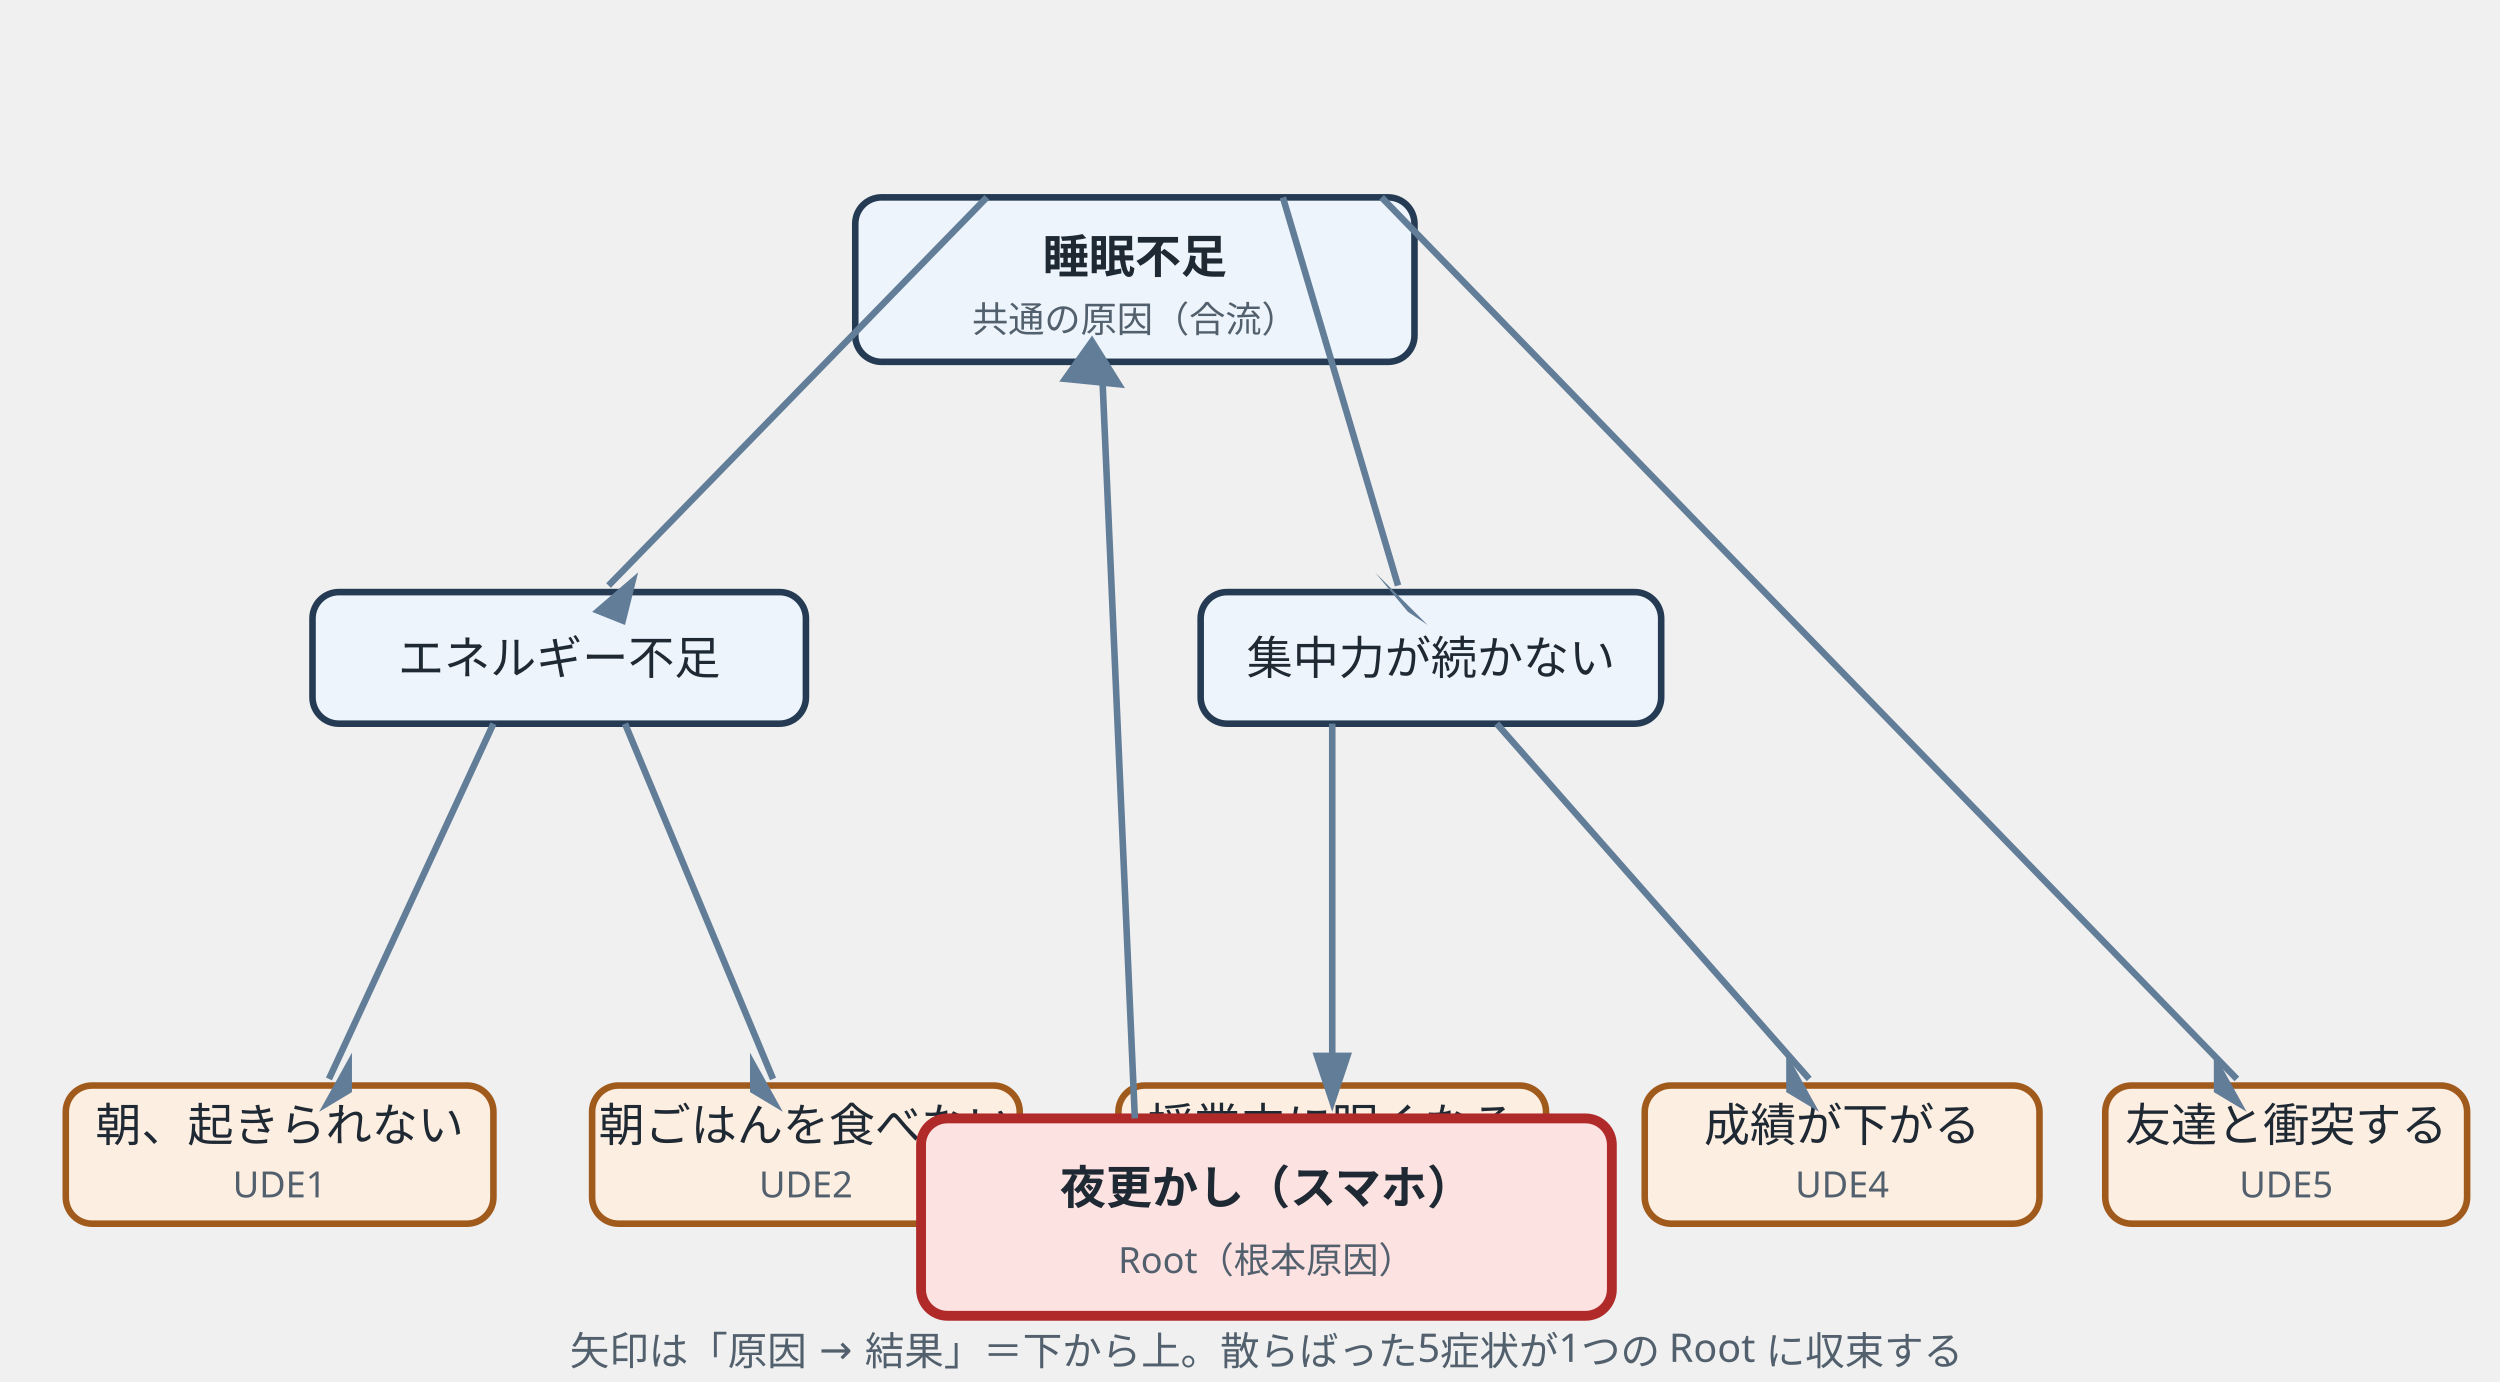
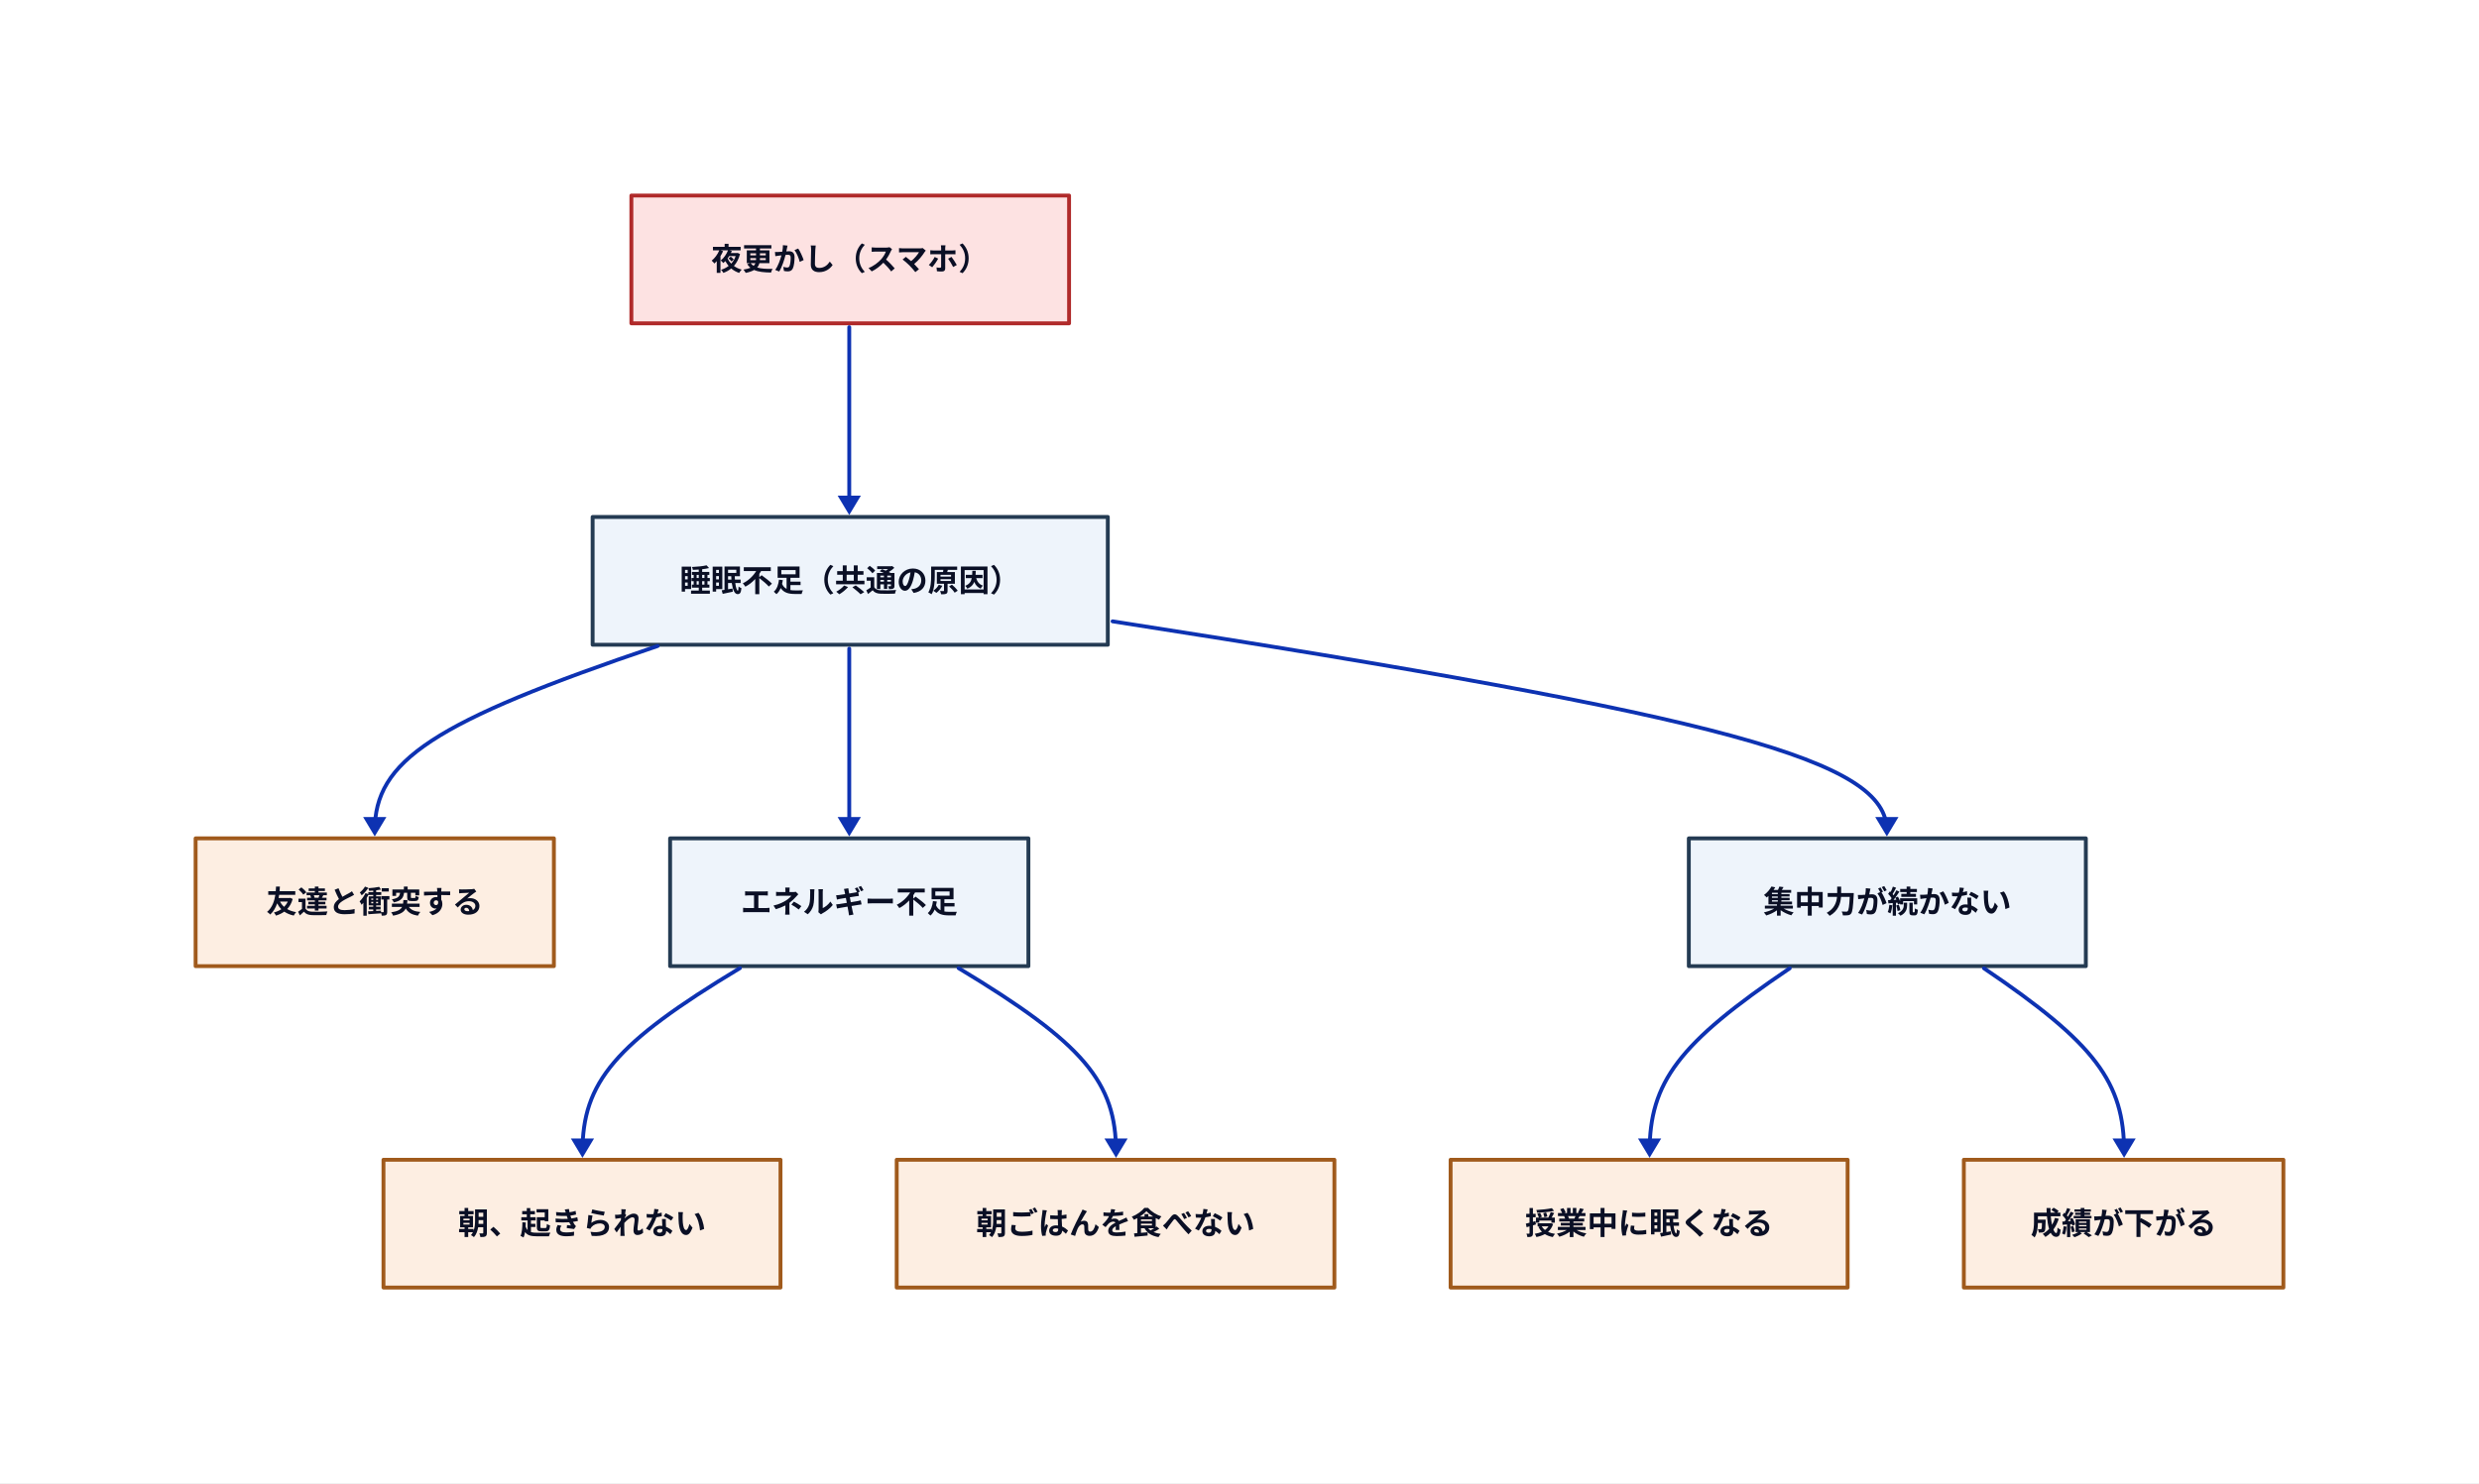
- <svg xmlns="http://www.w3.org/2000/svg" width="760" height="420" viewBox="0 0 760 420" role="img" aria-label="CRT現状問題ツリー：散らばった5つの症状が1つの根本原因に収束する">
-   <style>
-     .ude { fill: #fdeee2; stroke: #a05a1c; stroke-width: 2; rx: 8; }
-     .cause { fill: #eef4fb; stroke: #243b53; stroke-width: 2; rx: 8; }
-     .root { fill: #fde2e2; stroke: #b02a2a; stroke-width: 3; rx: 8; }
-     .edge { stroke: #627d98; stroke-width: 2; fill: none; }
-     .arrow { fill: #627d98; }
-     .label { font-family: "Yu Gothic UI", sans-serif; font-size: 14px; fill: #1f2933; }
-     .label-small { font-family: "Yu Gothic UI", sans-serif; font-size: 12px; fill: #52606d; }
-     .tag { font-family: "Yu Gothic UI", sans-serif; font-size: 11px; fill: #52606d; }
-   </style>
-   <rect data-node="ude1" x="20" y="330" width="130" height="42" class="ude" />
-   <text x="85" y="347" class="label" text-anchor="middle">朝、起きられない</text>
-   <text x="85" y="364" class="tag" text-anchor="middle">UDE1</text>
-   <rect data-node="ude2" x="180" y="330" width="130" height="42" class="ude" />
-   <text x="245" y="347" class="label" text-anchor="middle">朝ごはんを食べない</text>
-   <text x="245" y="364" class="tag" text-anchor="middle">UDE2</text>
-   <rect data-node="ude3" x="340" y="330" width="130" height="42" class="ude" />
-   <text x="405" y="347" class="label" text-anchor="middle">授業中に眠くなる</text>
-   <text x="405" y="364" class="tag" text-anchor="middle">UDE3</text>
-   <rect data-node="ude4" x="500" y="330" width="120" height="42" class="ude" />
-   <text x="560" y="347" class="label" text-anchor="middle">成績が下がる</text>
-   <text x="560" y="364" class="tag" text-anchor="middle">UDE4</text>
-   <rect data-node="ude5" x="640" y="330" width="110" height="42" class="ude" />
-   <text x="695" y="347" class="label" text-anchor="middle">友達と衝突する</text>
-   <text x="695" y="364" class="tag" text-anchor="middle">UDE5</text>
-   <rect data-node="cause1" x="95" y="180" width="150" height="40" class="cause" />
-   <text x="170" y="205" class="label" text-anchor="middle">エネルギー不足</text>
-   <rect data-node="cause2" x="365" y="180" width="140" height="40" class="cause" />
-   <text x="435" y="205" class="label" text-anchor="middle">集中力が続かない</text>
-   <rect data-node="sleep" x="260" y="60" width="170" height="50" class="cause" />
-   <text x="345" y="83" class="label" text-anchor="middle" font-weight="bold">睡眠不足</text>
-   <text x="345" y="101" class="tag" text-anchor="middle">共通の原因（合流）</text>
-   <rect data-node="root" x="280" y="340" width="210" height="60" class="root" />
-   <text x="385" y="366" class="label" text-anchor="middle" font-weight="bold">夜更かし（スマホ）</text>
-   <text x="385" y="387" class="tag" text-anchor="middle">Root（根本原因）</text>
-   <g data-edge="root-&gt;sleep">
-     <path class="edge" d="M 345 340 L 335 112" />
-     <polygon class="arrow" points="332,102 342,118 322,116" />
-   </g>
-   <g data-edge="sleep-&gt;cause1">
-     <path class="edge" d="M 300 60 L 185 178" />
-     <polygon class="arrow" points="180,186 194,174 190,190" />
-   </g>
-   <g data-edge="sleep-&gt;cause2">
-     <path class="edge" d="M 390 60 L 425 178" />
-     <polygon class="arrow" points="428,186 418,174 434,190" />
-   </g>
-   <g data-edge="cause1-&gt;ude1">
-     <path class="edge" d="M 150 220 L 100 328" />
-     <polygon class="arrow" points="97,338 107,320 107,332" />
-   </g>
-   <g data-edge="cause1-&gt;ude2">
-     <path class="edge" d="M 190 220 L 235 328" />
-     <polygon class="arrow" points="238,338 228,320 228,332" />
-   </g>
-   <g data-edge="cause2-&gt;ude3">
-     <path class="edge" d="M 405 220 L 405 328" />
-     <polygon class="arrow" points="405,338 399,320 411,320" />
-   </g>
-   <g data-edge="cause2-&gt;ude4">
-     <path class="edge" d="M 455 220 L 550 328" />
-     <polygon class="arrow" points="553,338 543,320 543,332" />
-   </g>
-   <g data-edge="sleep-&gt;ude5">
-     <path class="edge" d="M 420 60 L 680 328" />
-     <polygon class="arrow" points="683,338 673,320 673,332" />
-   </g>
-   <text x="385" y="415" class="label-small" text-anchor="middle">矢印は「原因 → 結果」＝下から上。散らばった5症状が1つの Root に収束する</text>
+ <svg xmlns="http://www.w3.org/2000/svg" data-d2-version="v0.7.1" preserveAspectRatio="xMinYMin meet" viewBox="0 0 1280 766">
+   <svg class="d2-2791078564 d2-svg" width="1280" height="766" viewBox="-101 -101 1280 766">
+     <rect x="-101" y="-101" width="1280" height="766" rx="0" fill="#FFFFFF" class=" fill-N7" stroke-width="0" />
+     <style type="text/css">
+ .d2-2791078564 .text-bold {
+ 	font-family: "Yu Gothic UI", "Hiragino Sans", "Noto Sans JP", sans-serif; font-weight: 700;
+ }
+ </style>
+     <style type="text/css">.shape {
+   shape-rendering: geometricPrecision;
+   stroke-linejoin: round;
+ }
+ .connection {
+   stroke-linecap: round;
+   stroke-linejoin: round;
+ }
+ .blend {
+   mix-blend-mode: multiply;
+   opacity: 0.5;
+ }
+ 
+ 		.d2-2791078564 .fill-N1{fill:#0A0F25;}
+ 		.d2-2791078564 .fill-N2{fill:#676C7E;}
+ 		.d2-2791078564 .fill-N3{fill:#9499AB;}
+ 		.d2-2791078564 .fill-N4{fill:#CFD2DD;}
+ 		.d2-2791078564 .fill-N5{fill:#DEE1EB;}
+ 		.d2-2791078564 .fill-N6{fill:#EEF1F8;}
+ 		.d2-2791078564 .fill-N7{fill:#FFFFFF;}
+ 		.d2-2791078564 .fill-B1{fill:#0D32B2;}
+ 		.d2-2791078564 .fill-B2{fill:#0D32B2;}
+ 		.d2-2791078564 .fill-B3{fill:#E3E9FD;}
+ 		.d2-2791078564 .fill-B4{fill:#E3E9FD;}
+ 		.d2-2791078564 .fill-B5{fill:#EDF0FD;}
+ 		.d2-2791078564 .fill-B6{fill:#F7F8FE;}
+ 		.d2-2791078564 .fill-AA2{fill:#4A6FF3;}
+ 		.d2-2791078564 .fill-AA4{fill:#EDF0FD;}
+ 		.d2-2791078564 .fill-AA5{fill:#F7F8FE;}
+ 		.d2-2791078564 .fill-AB4{fill:#EDF0FD;}
+ 		.d2-2791078564 .fill-AB5{fill:#F7F8FE;}
+ 		.d2-2791078564 .stroke-N1{stroke:#0A0F25;}
+ 		.d2-2791078564 .stroke-N2{stroke:#676C7E;}
+ 		.d2-2791078564 .stroke-N3{stroke:#9499AB;}
+ 		.d2-2791078564 .stroke-N4{stroke:#CFD2DD;}
+ 		.d2-2791078564 .stroke-N5{stroke:#DEE1EB;}
+ 		.d2-2791078564 .stroke-N6{stroke:#EEF1F8;}
+ 		.d2-2791078564 .stroke-N7{stroke:#FFFFFF;}
+ 		.d2-2791078564 .stroke-B1{stroke:#0D32B2;}
+ 		.d2-2791078564 .stroke-B2{stroke:#0D32B2;}
+ 		.d2-2791078564 .stroke-B3{stroke:#E3E9FD;}
+ 		.d2-2791078564 .stroke-B4{stroke:#E3E9FD;}
+ 		.d2-2791078564 .stroke-B5{stroke:#EDF0FD;}
+ 		.d2-2791078564 .stroke-B6{stroke:#F7F8FE;}
+ 		.d2-2791078564 .stroke-AA2{stroke:#4A6FF3;}
+ 		.d2-2791078564 .stroke-AA4{stroke:#EDF0FD;}
+ 		.d2-2791078564 .stroke-AA5{stroke:#F7F8FE;}
+ 		.d2-2791078564 .stroke-AB4{stroke:#EDF0FD;}
+ 		.d2-2791078564 .stroke-AB5{stroke:#F7F8FE;}
+ 		.d2-2791078564 .background-color-N1{background-color:#0A0F25;}
+ 		.d2-2791078564 .background-color-N2{background-color:#676C7E;}
+ 		.d2-2791078564 .background-color-N3{background-color:#9499AB;}
+ 		.d2-2791078564 .background-color-N4{background-color:#CFD2DD;}
+ 		.d2-2791078564 .background-color-N5{background-color:#DEE1EB;}
+ 		.d2-2791078564 .background-color-N6{background-color:#EEF1F8;}
+ 		.d2-2791078564 .background-color-N7{background-color:#FFFFFF;}
+ 		.d2-2791078564 .background-color-B1{background-color:#0D32B2;}
+ 		.d2-2791078564 .background-color-B2{background-color:#0D32B2;}
+ 		.d2-2791078564 .background-color-B3{background-color:#E3E9FD;}
+ 		.d2-2791078564 .background-color-B4{background-color:#E3E9FD;}
+ 		.d2-2791078564 .background-color-B5{background-color:#EDF0FD;}
+ 		.d2-2791078564 .background-color-B6{background-color:#F7F8FE;}
+ 		.d2-2791078564 .background-color-AA2{background-color:#4A6FF3;}
+ 		.d2-2791078564 .background-color-AA4{background-color:#EDF0FD;}
+ 		.d2-2791078564 .background-color-AA5{background-color:#F7F8FE;}
+ 		.d2-2791078564 .background-color-AB4{background-color:#EDF0FD;}
+ 		.d2-2791078564 .background-color-AB5{background-color:#F7F8FE;}
+ 		.d2-2791078564 .color-N1{color:#0A0F25;}
+ 		.d2-2791078564 .color-N2{color:#676C7E;}
+ 		.d2-2791078564 .color-N3{color:#9499AB;}
+ 		.d2-2791078564 .color-N4{color:#CFD2DD;}
+ 		.d2-2791078564 .color-N5{color:#DEE1EB;}
+ 		.d2-2791078564 .color-N6{color:#EEF1F8;}
+ 		.d2-2791078564 .color-N7{color:#FFFFFF;}
+ 		.d2-2791078564 .color-B1{color:#0D32B2;}
+ 		.d2-2791078564 .color-B2{color:#0D32B2;}
+ 		.d2-2791078564 .color-B3{color:#E3E9FD;}
+ 		.d2-2791078564 .color-B4{color:#E3E9FD;}
+ 		.d2-2791078564 .color-B5{color:#EDF0FD;}
+ 		.d2-2791078564 .color-B6{color:#F7F8FE;}
+ 		.d2-2791078564 .color-AA2{color:#4A6FF3;}
+ 		.d2-2791078564 .color-AA4{color:#EDF0FD;}
+ 		.d2-2791078564 .color-AA5{color:#F7F8FE;}
+ 		.d2-2791078564 .color-AB4{color:#EDF0FD;}
+ 		.d2-2791078564 .color-AB5{color:#F7F8FE;}.appendix text.text{fill:#0A0F25}.md{--color-fg-default:#0A0F25;--color-fg-muted:#676C7E;--color-fg-subtle:#9499AB;--color-canvas-default:#FFFFFF;--color-canvas-subtle:#EEF1F8;--color-border-default:#0D32B2;--color-border-muted:#0D32B2;--color-neutral-muted:#EEF1F8;--color-accent-fg:#0D32B2;--color-accent-emphasis:#0D32B2;--color-attention-subtle:#676C7E;--color-danger-fg:red;}.sketch-overlay-B1{fill:url(#streaks-darker-d2-2791078564);mix-blend-mode:lighten}.sketch-overlay-B2{fill:url(#streaks-darker-d2-2791078564);mix-blend-mode:lighten}.sketch-overlay-B3{fill:url(#streaks-bright-d2-2791078564);mix-blend-mode:darken}.sketch-overlay-B4{fill:url(#streaks-bright-d2-2791078564);mix-blend-mode:darken}.sketch-overlay-B5{fill:url(#streaks-bright-d2-2791078564);mix-blend-mode:darken}.sketch-overlay-B6{fill:url(#streaks-bright-d2-2791078564);mix-blend-mode:darken}.sketch-overlay-AA2{fill:url(#streaks-dark-d2-2791078564);mix-blend-mode:overlay}.sketch-overlay-AA4{fill:url(#streaks-bright-d2-2791078564);mix-blend-mode:darken}.sketch-overlay-AA5{fill:url(#streaks-bright-d2-2791078564);mix-blend-mode:darken}.sketch-overlay-AB4{fill:url(#streaks-bright-d2-2791078564);mix-blend-mode:darken}.sketch-overlay-AB5{fill:url(#streaks-bright-d2-2791078564);mix-blend-mode:darken}.sketch-overlay-N1{fill:url(#streaks-darker-d2-2791078564);mix-blend-mode:lighten}.sketch-overlay-N2{fill:url(#streaks-dark-d2-2791078564);mix-blend-mode:overlay}.sketch-overlay-N3{fill:url(#streaks-normal-d2-2791078564);mix-blend-mode:color-burn}.sketch-overlay-N4{fill:url(#streaks-normal-d2-2791078564);mix-blend-mode:color-burn}.sketch-overlay-N5{fill:url(#streaks-bright-d2-2791078564);mix-blend-mode:darken}.sketch-overlay-N6{fill:url(#streaks-bright-d2-2791078564);mix-blend-mode:darken}.sketch-overlay-N7{fill:url(#streaks-bright-d2-2791078564);mix-blend-mode:darken}.light-code{display: block}.dark-code{display: none}</style>
+     <g class="5pyd6LW344GN44KJ44KM44Gq44GE">
+       <g class="shape">
+         <rect x="97" y="498" width="205" height="66" stroke="#a05a1c" fill="#fdeee2" style="stroke-width:2;" />
+       </g>
+       <text x="199.5" y="536.5" fill="#0A0F25" class="text-bold fill-N1" style="text-anchor:middle;font-size:16px">朝、起きられない</text>
+     </g>
+     <g class="5pyd44GU44Gv44KT44KS6aOf44G544Gq44GE">
+       <g class="shape">
+         <rect x="362" y="498" width="226" height="66" stroke="#a05a1c" fill="#fdeee2" style="stroke-width:2;" />
+       </g>
+       <text x="475" y="536.5" fill="#0A0F25" class="text-bold fill-N1" style="text-anchor:middle;font-size:16px">朝ごはんを食べない</text>
+     </g>
+     <g class="5o6I5qWt5Lit44Gr55yg44GP44Gq44KL">
+       <g class="shape">
+         <rect x="648" y="498" width="205" height="66" stroke="#a05a1c" fill="#fdeee2" style="stroke-width:2;" />
+       </g>
+       <text x="750.5" y="536.5" fill="#0A0F25" class="text-bold fill-N1" style="text-anchor:middle;font-size:16px">授業中に眠くなる</text>
+     </g>
+     <g class="5oiQ57i-44GM5LiL44GM44KL">
+       <g class="shape">
+         <rect x="913" y="498" width="165" height="66" stroke="#a05a1c" fill="#fdeee2" style="stroke-width:2;" />
+       </g>
+       <text x="995.5" y="536.5" fill="#0A0F25" class="text-bold fill-N1" style="text-anchor:middle;font-size:16px">成績が下がる</text>
+     </g>
+     <g class="5Y-L6YGU44Go6KGd56qB44GZ44KL">
+       <g class="shape">
+         <rect x="0" y="332" width="185" height="66" stroke="#a05a1c" fill="#fdeee2" style="stroke-width:2;" />
+       </g>
+       <text x="92.5" y="370.5" fill="#0A0F25" class="text-bold fill-N1" style="text-anchor:middle;font-size:16px">友達と衝突する</text>
+     </g>
+     <g class="44Ko44ON44Or44Ku44O85LiN6Laz">
+       <g class="shape">
+         <rect x="245" y="332" width="185" height="66" stroke="#243b53" fill="#eef4fb" style="stroke-width:2;" />
+       </g>
+       <text x="337.5" y="370.5" fill="#0A0F25" class="text-bold fill-N1" style="text-anchor:middle;font-size:16px">エネルギー不足</text>
+     </g>
+     <g class="6ZuG5Lit5Yqb44GM57aa44GL44Gq44GE">
+       <g class="shape">
+         <rect x="771" y="332" width="205" height="66" stroke="#243b53" fill="#eef4fb" style="stroke-width:2;" />
+       </g>
+       <text x="873.5" y="370.5" fill="#0A0F25" class="text-bold fill-N1" style="text-anchor:middle;font-size:16px">集中力が続かない</text>
+     </g>
+     <g class="552h55yg5LiN6Laz">
+       <g class="shape">
+         <rect x="205" y="166" width="266" height="66" stroke="#243b53" fill="#eef4fb" style="stroke-width:2;" />
+       </g>
+       <text x="338" y="204.5" fill="#0A0F25" class="text-bold fill-N1" style="text-anchor:middle;font-size:16px">睡眠不足（共通の原因）</text>
+     </g>
+     <g class="Um9vdA==">
+       <g class="shape">
+         <rect x="225" y="0" width="226" height="66" stroke="#b02a2a" fill="#fde2e2" style="stroke-width:2;" />
+       </g>
+       <text x="338" y="38.5" fill="#0A0F25" class="text-bold fill-N1" style="text-anchor:middle;font-size:16px">夜更かし（スマホ）</text>
+     </g>
+     <g class="KFJvb3QgLSZndDsg552h55yg5LiN6LazKVswXQ==">
+       <marker id="mk-d2-2791078564-3488378134" markerWidth="10" markerHeight="12" refX="7" refY="6" viewBox="0 0 10 12" orient="auto" markerUnits="userSpaceOnUse">
+         <polygon points="0,0 10,6 0,12" fill="#0D32B2" class="connection fill-B1" stroke-width="2" />
+       </marker>
+       <path d="M 337.5 68 C 337.5 106 337.5 126 337.5 162" stroke="#0D32B2" fill="none" class="connection stroke-B1" style="stroke-width:2;" marker-end="url(#mk-d2-2791078564-3488378134)" mask="url(#d2-2791078564)" />
+     </g>
+     <g class="KOedoeecoOS4jei2syAtJmd0OyDjgqjjg43jg6vjgq7jg7zkuI3otrMpWzBd">
+       <path d="M 337.5 234 C 337.5 272 337.5 292 337.5 328" stroke="#0D32B2" fill="none" class="connection stroke-B1" style="stroke-width:2;" marker-end="url(#mk-d2-2791078564-3488378134)" mask="url(#d2-2791078564)" />
+     </g>
+     <g class="KOedoeecoOS4jei2syAtJmd0OyDpm4bkuK3lipvjgYzntprjgYvjgarjgYQpWzBd">
+       <path d="M 473.476 219.911 C 792.9 269.52 873.25 292 873.25 328" stroke="#0D32B2" fill="none" class="connection stroke-B1" style="stroke-width:2;" marker-end="url(#mk-d2-2791078564-3488378134)" mask="url(#d2-2791078564)" />
+     </g>
+     <g class="KOOCqOODjeODq-OCruODvOS4jei2syAtJmd0OyDmnJ3otbfjgY3jgonjgozjgarjgYQpWzBd">
+       <path d="M 281.037 399.032 C 216.35 438 199.75 458 199.75 494" stroke="#0D32B2" fill="none" class="connection stroke-B1" style="stroke-width:2;" marker-end="url(#mk-d2-2791078564-3488378134)" mask="url(#d2-2791078564)" />
+     </g>
+     <g class="KOOCqOODjeODq-OCruODvOS4jei2syAtJmd0OyDmnJ3jgZTjga_jgpPjgpLpo5_jgbnjgarjgYQpWzBd">
+       <path d="M 393.963 399.032 C 458.65 438 475.25 458 475.25 494" stroke="#0D32B2" fill="none" class="connection stroke-B1" style="stroke-width:2;" marker-end="url(#mk-d2-2791078564-3488378134)" mask="url(#d2-2791078564)" />
+     </g>
+     <g class="KOmbhuS4reWKm-OBjOe2muOBi-OBquOBhCAtJmd0OyDmjojmpa3kuK3jgavnnKDjgY_jgarjgospWzBd">
+       <path d="M 823.093 399.12 C 765.55 438 750.75 458 750.75 494" stroke="#0D32B2" fill="none" class="connection stroke-B1" style="stroke-width:2;" marker-end="url(#mk-d2-2791078564-3488378134)" mask="url(#d2-2791078564)" />
+     </g>
+     <g class="KOmbhuS4reWKm-OBjOe2muOBi-OBquOBhCAtJmd0OyDmiJDnuL7jgYzkuIvjgYzjgospWzBd">
+       <path d="M 923.407 399.12 C 980.95 438 995.75 458 995.75 494" stroke="#0D32B2" fill="none" class="connection stroke-B1" style="stroke-width:2;" marker-end="url(#mk-d2-2791078564-3488378134)" mask="url(#d2-2791078564)" />
+     </g>
+     <g class="KOedoeecoOS4jei2syAtJmd0OyDlj4vpgZTjgajooZ3nqoHjgZnjgospWzBd">
+       <path d="M 238.605 232.64 C 122.1 272 92.5 292 92.5 328" stroke="#0D32B2" fill="none" class="connection stroke-B1" style="stroke-width:2;" marker-end="url(#mk-d2-2791078564-3488378134)" mask="url(#d2-2791078564)" />
+     </g>
+     <mask id="d2-2791078564" maskUnits="userSpaceOnUse" x="-101" y="-101" width="1280" height="766">
+       <rect x="-101" y="-101" width="1280" height="766" fill="white" />
+     </mask>
+   </svg>
</svg>
